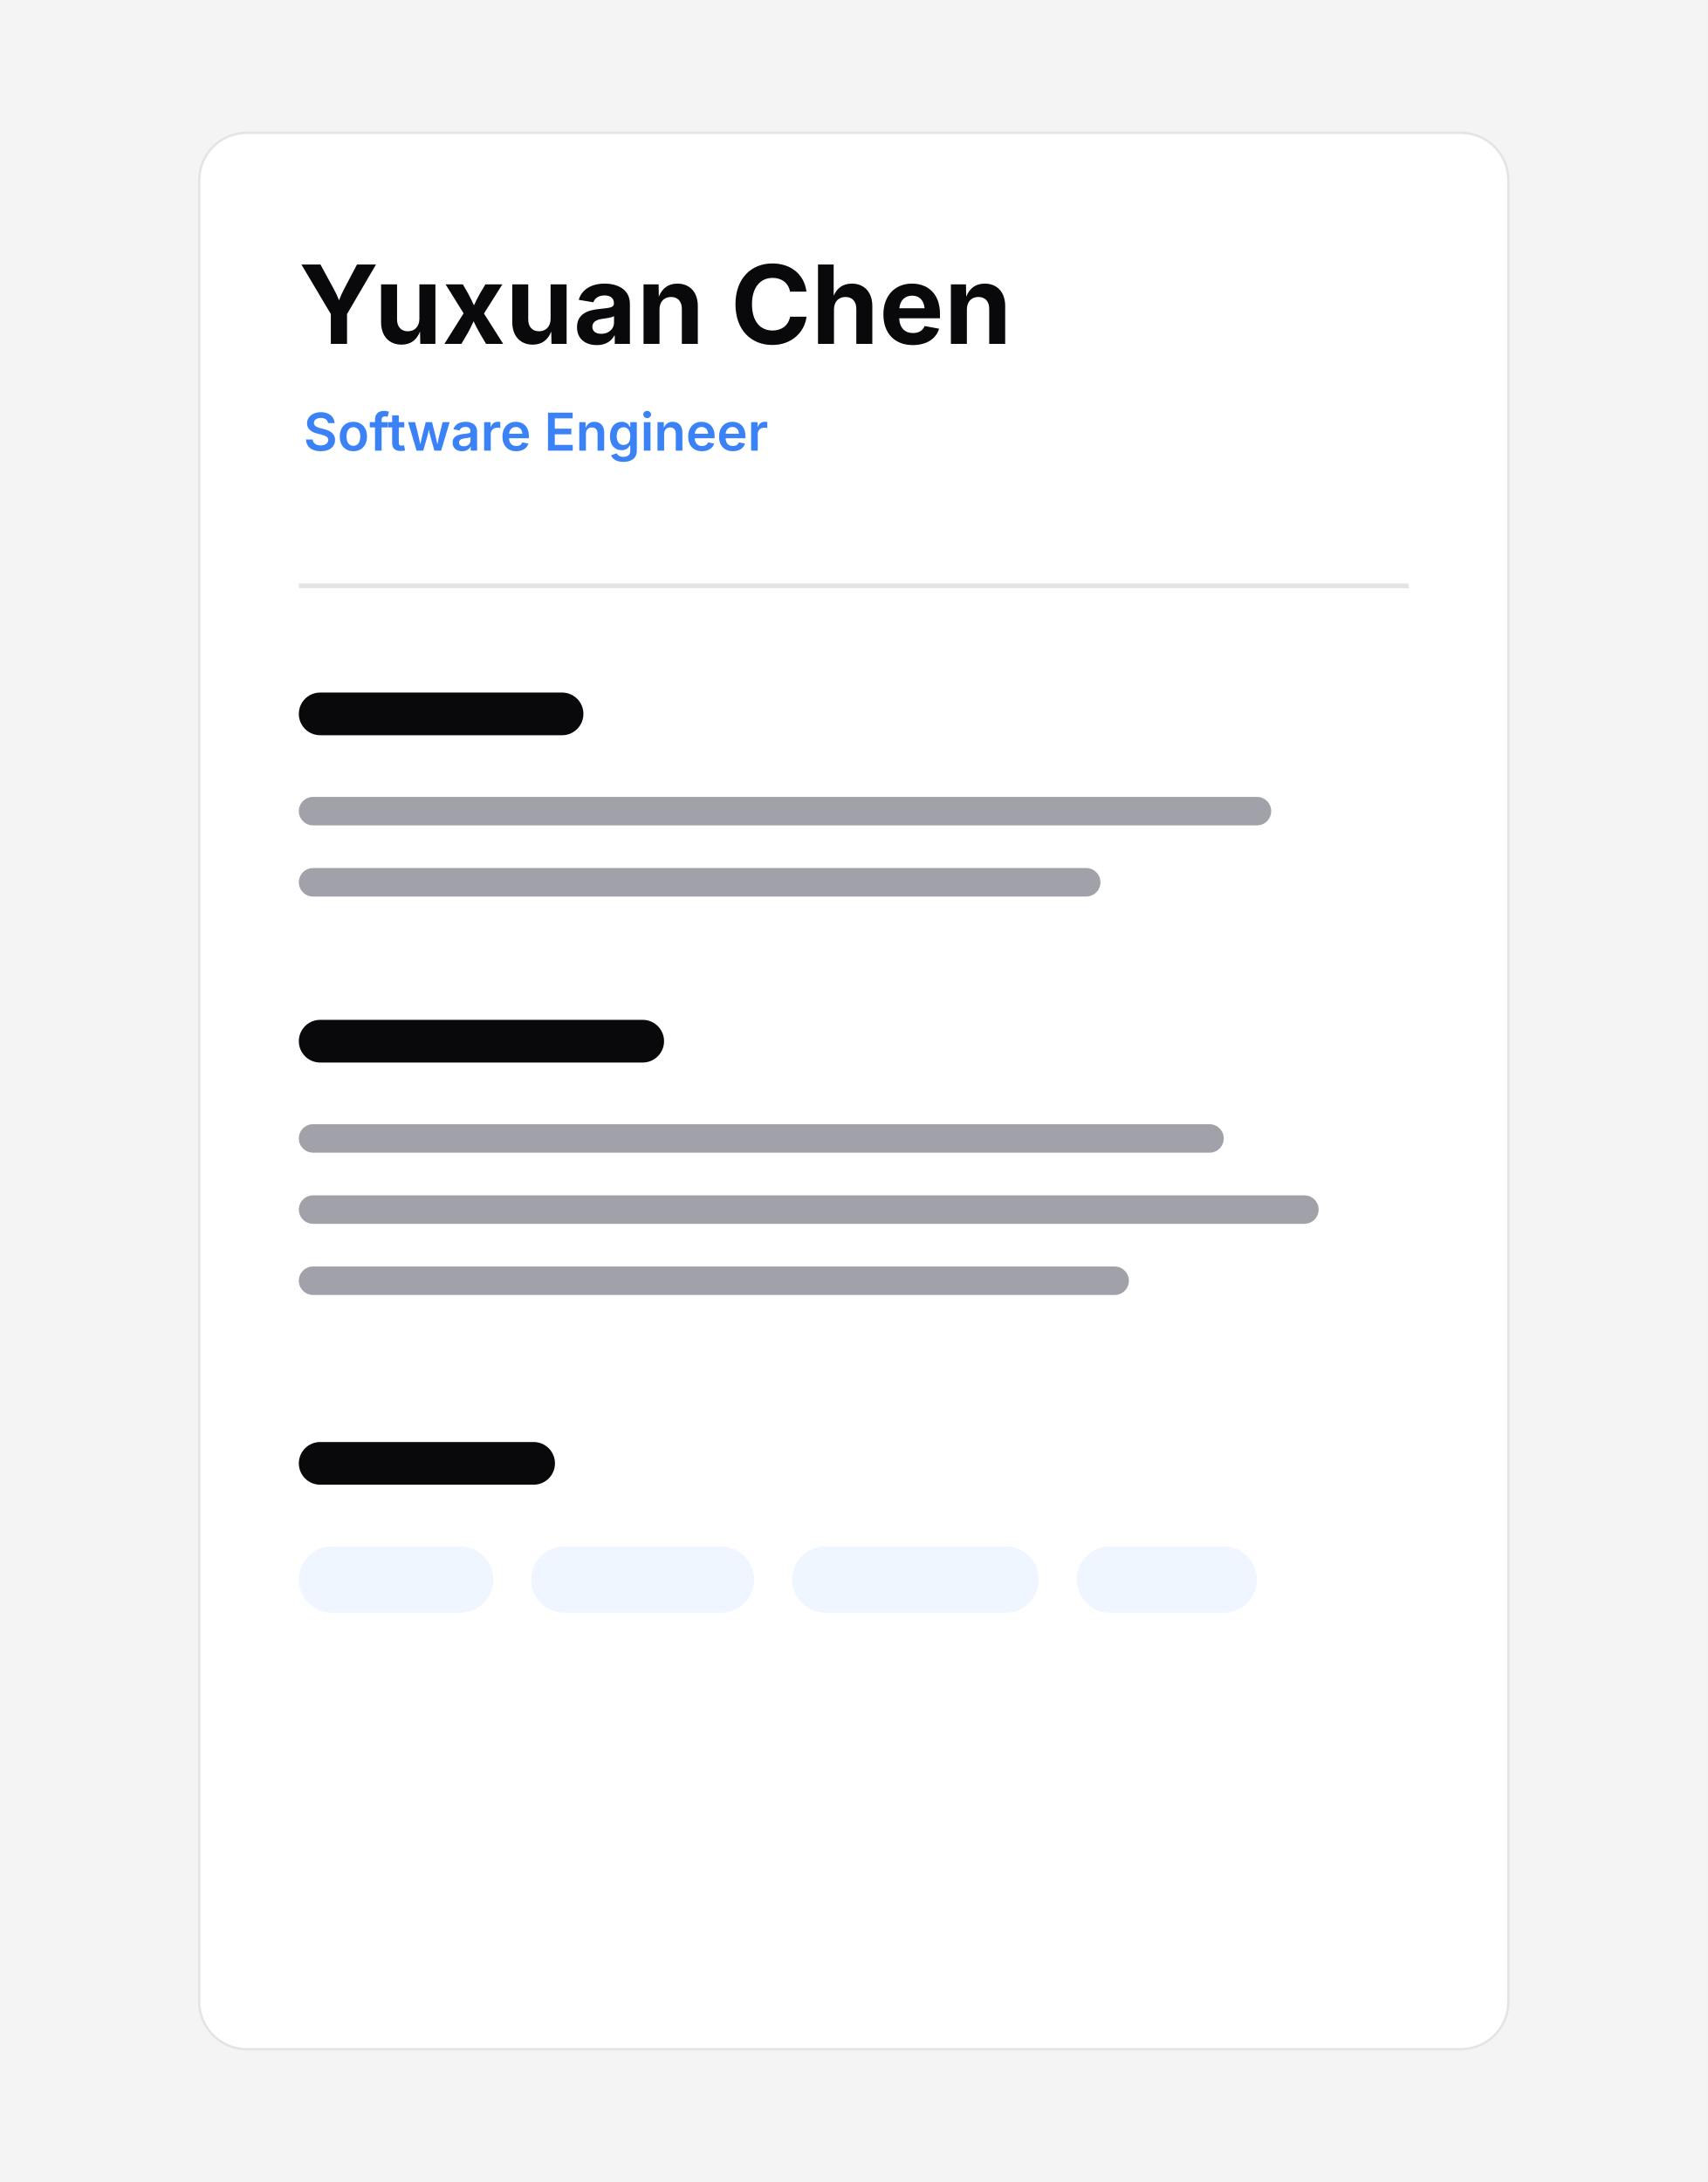
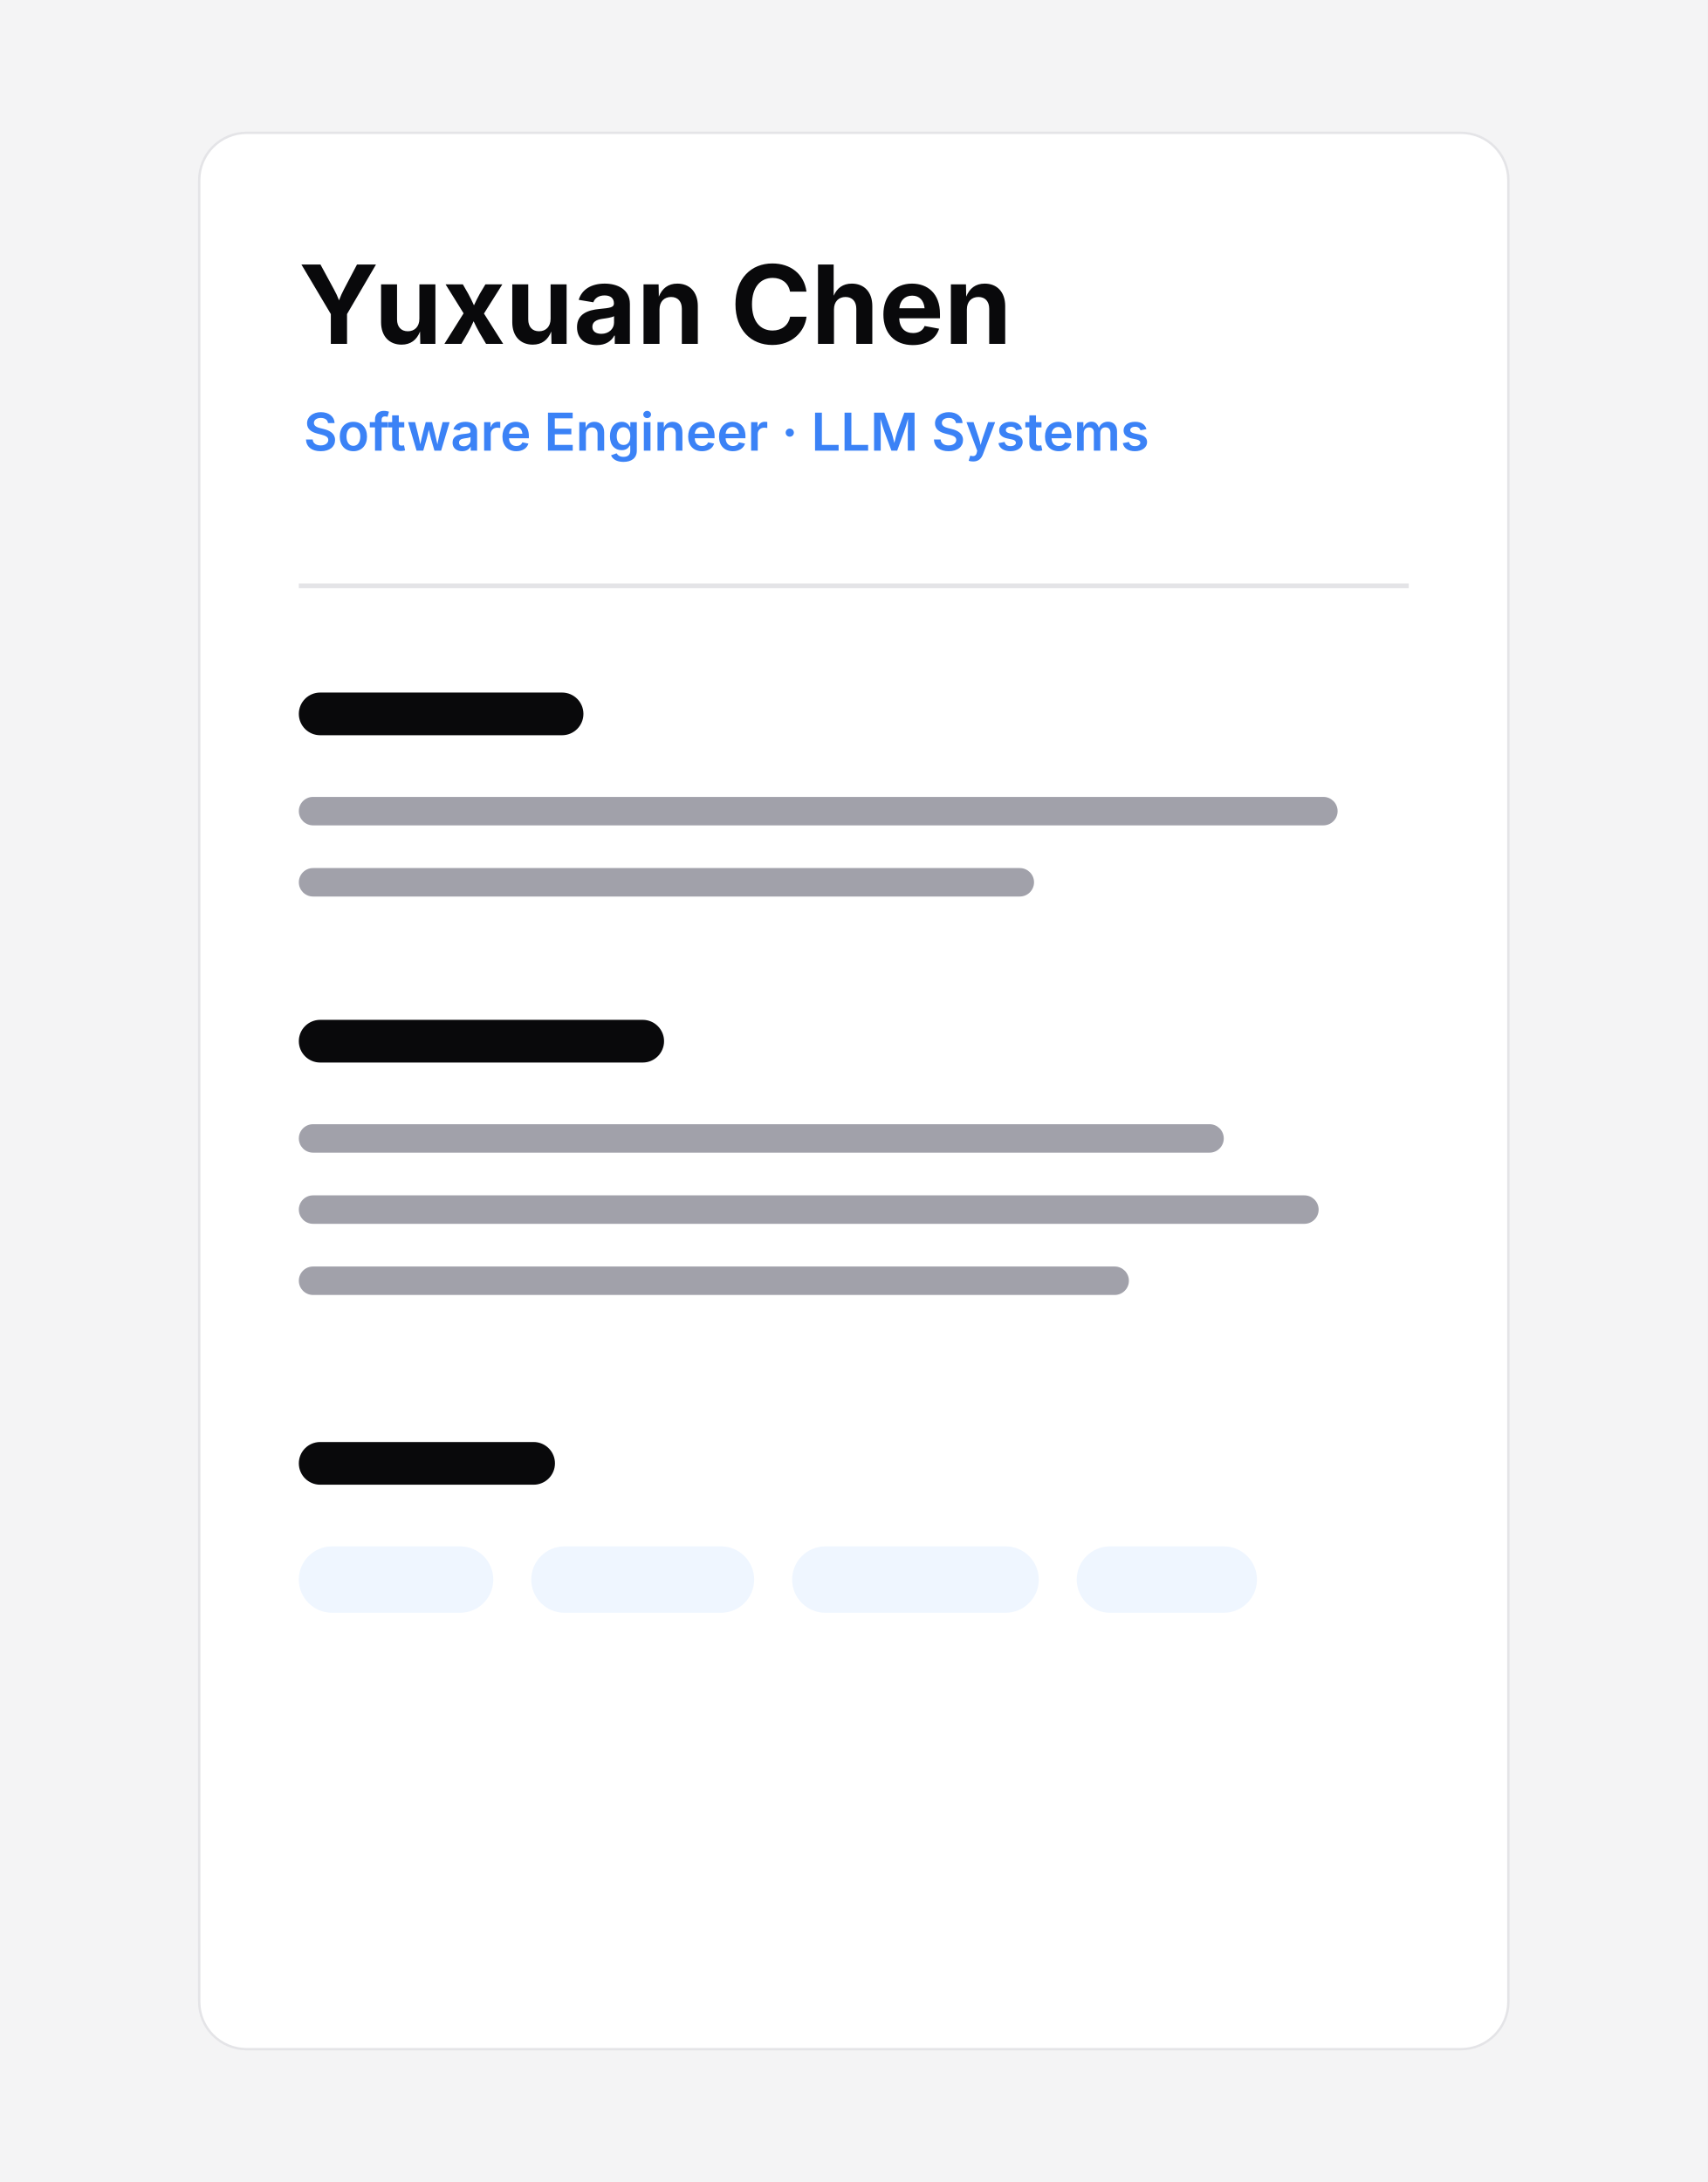
<svg xmlns="http://www.w3.org/2000/svg" width="720" height="920" viewBox="0 0 720 920">
  <rect width="720" height="920" fill="#f4f4f5" />
  <rect x="84" y="56" width="552" height="808" rx="20" fill="#fff" stroke="#e4e4e7" />
  <text x="126" y="145" fill="#09090b" font-family="Inter, Arial, sans-serif" font-size="46" font-weight="700">Yuxuan Chen</text>
-   <text x="128" y="190" fill="#3b82f6" font-family="Inter, Arial, sans-serif" font-size="22" font-weight="600">Software Engineer</text>
+   <text x="128" y="190" fill="#3b82f6" font-family="Inter, Arial, sans-serif" font-size="22" font-weight="600">Software Engineer · LLM Systems</text>
  <rect x="126" y="246" width="468" height="2" fill="#e4e4e7" />
  <rect x="126" y="292" width="120" height="18" rx="9" fill="#09090b" />
-   <rect x="126" y="336" width="410" height="12" rx="6" fill="#a1a1aa" />
-   <rect x="126" y="366" width="338" height="12" rx="6" fill="#a1a1aa" />
+   <rect x="126" y="336" width="438" height="12" rx="6" fill="#a1a1aa" />
+   <rect x="126" y="366" width="310" height="12" rx="6" fill="#a1a1aa" />
  <rect x="126" y="430" width="154" height="18" rx="9" fill="#09090b" />
  <rect x="126" y="474" width="390" height="12" rx="6" fill="#a1a1aa" />
  <rect x="126" y="504" width="430" height="12" rx="6" fill="#a1a1aa" />
  <rect x="126" y="534" width="350" height="12" rx="6" fill="#a1a1aa" />
  <rect x="126" y="608" width="108" height="18" rx="9" fill="#09090b" />
  <rect x="126" y="652" width="82" height="28" rx="14" fill="#eff6ff" />
  <rect x="224" y="652" width="94" height="28" rx="14" fill="#eff6ff" />
  <rect x="334" y="652" width="104" height="28" rx="14" fill="#eff6ff" />
  <rect x="454" y="652" width="76" height="28" rx="14" fill="#eff6ff" />
</svg>
